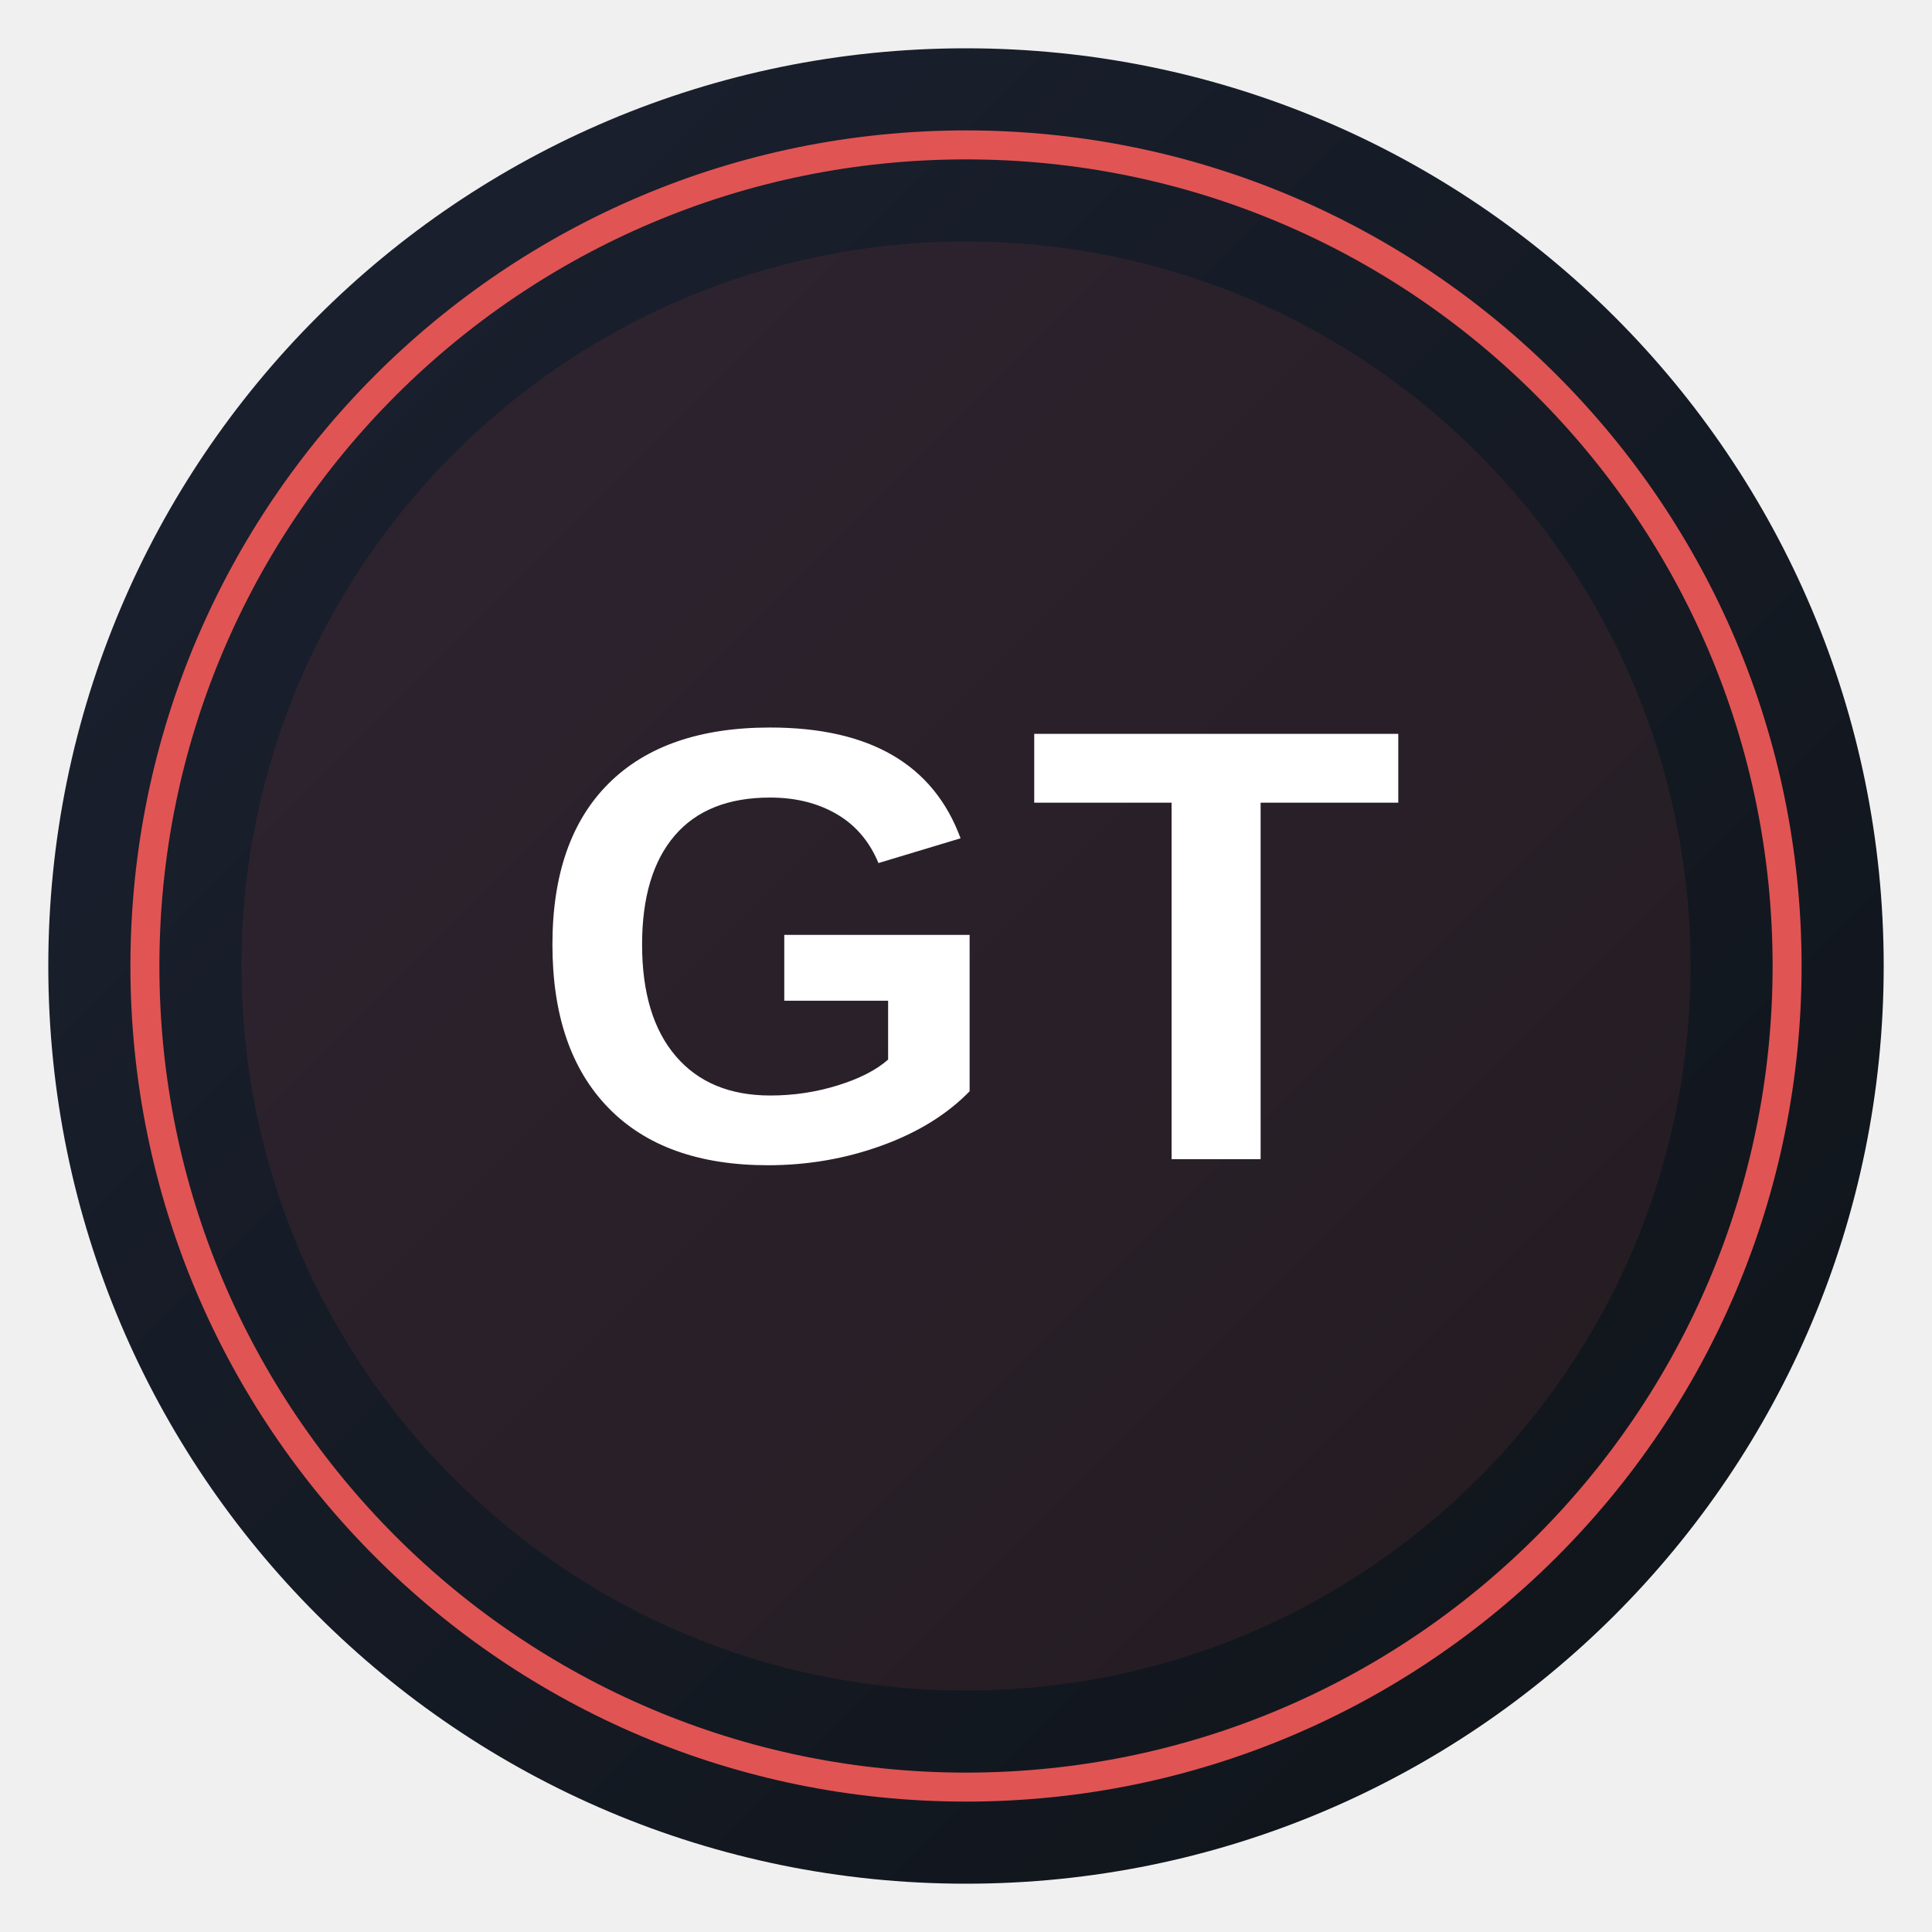
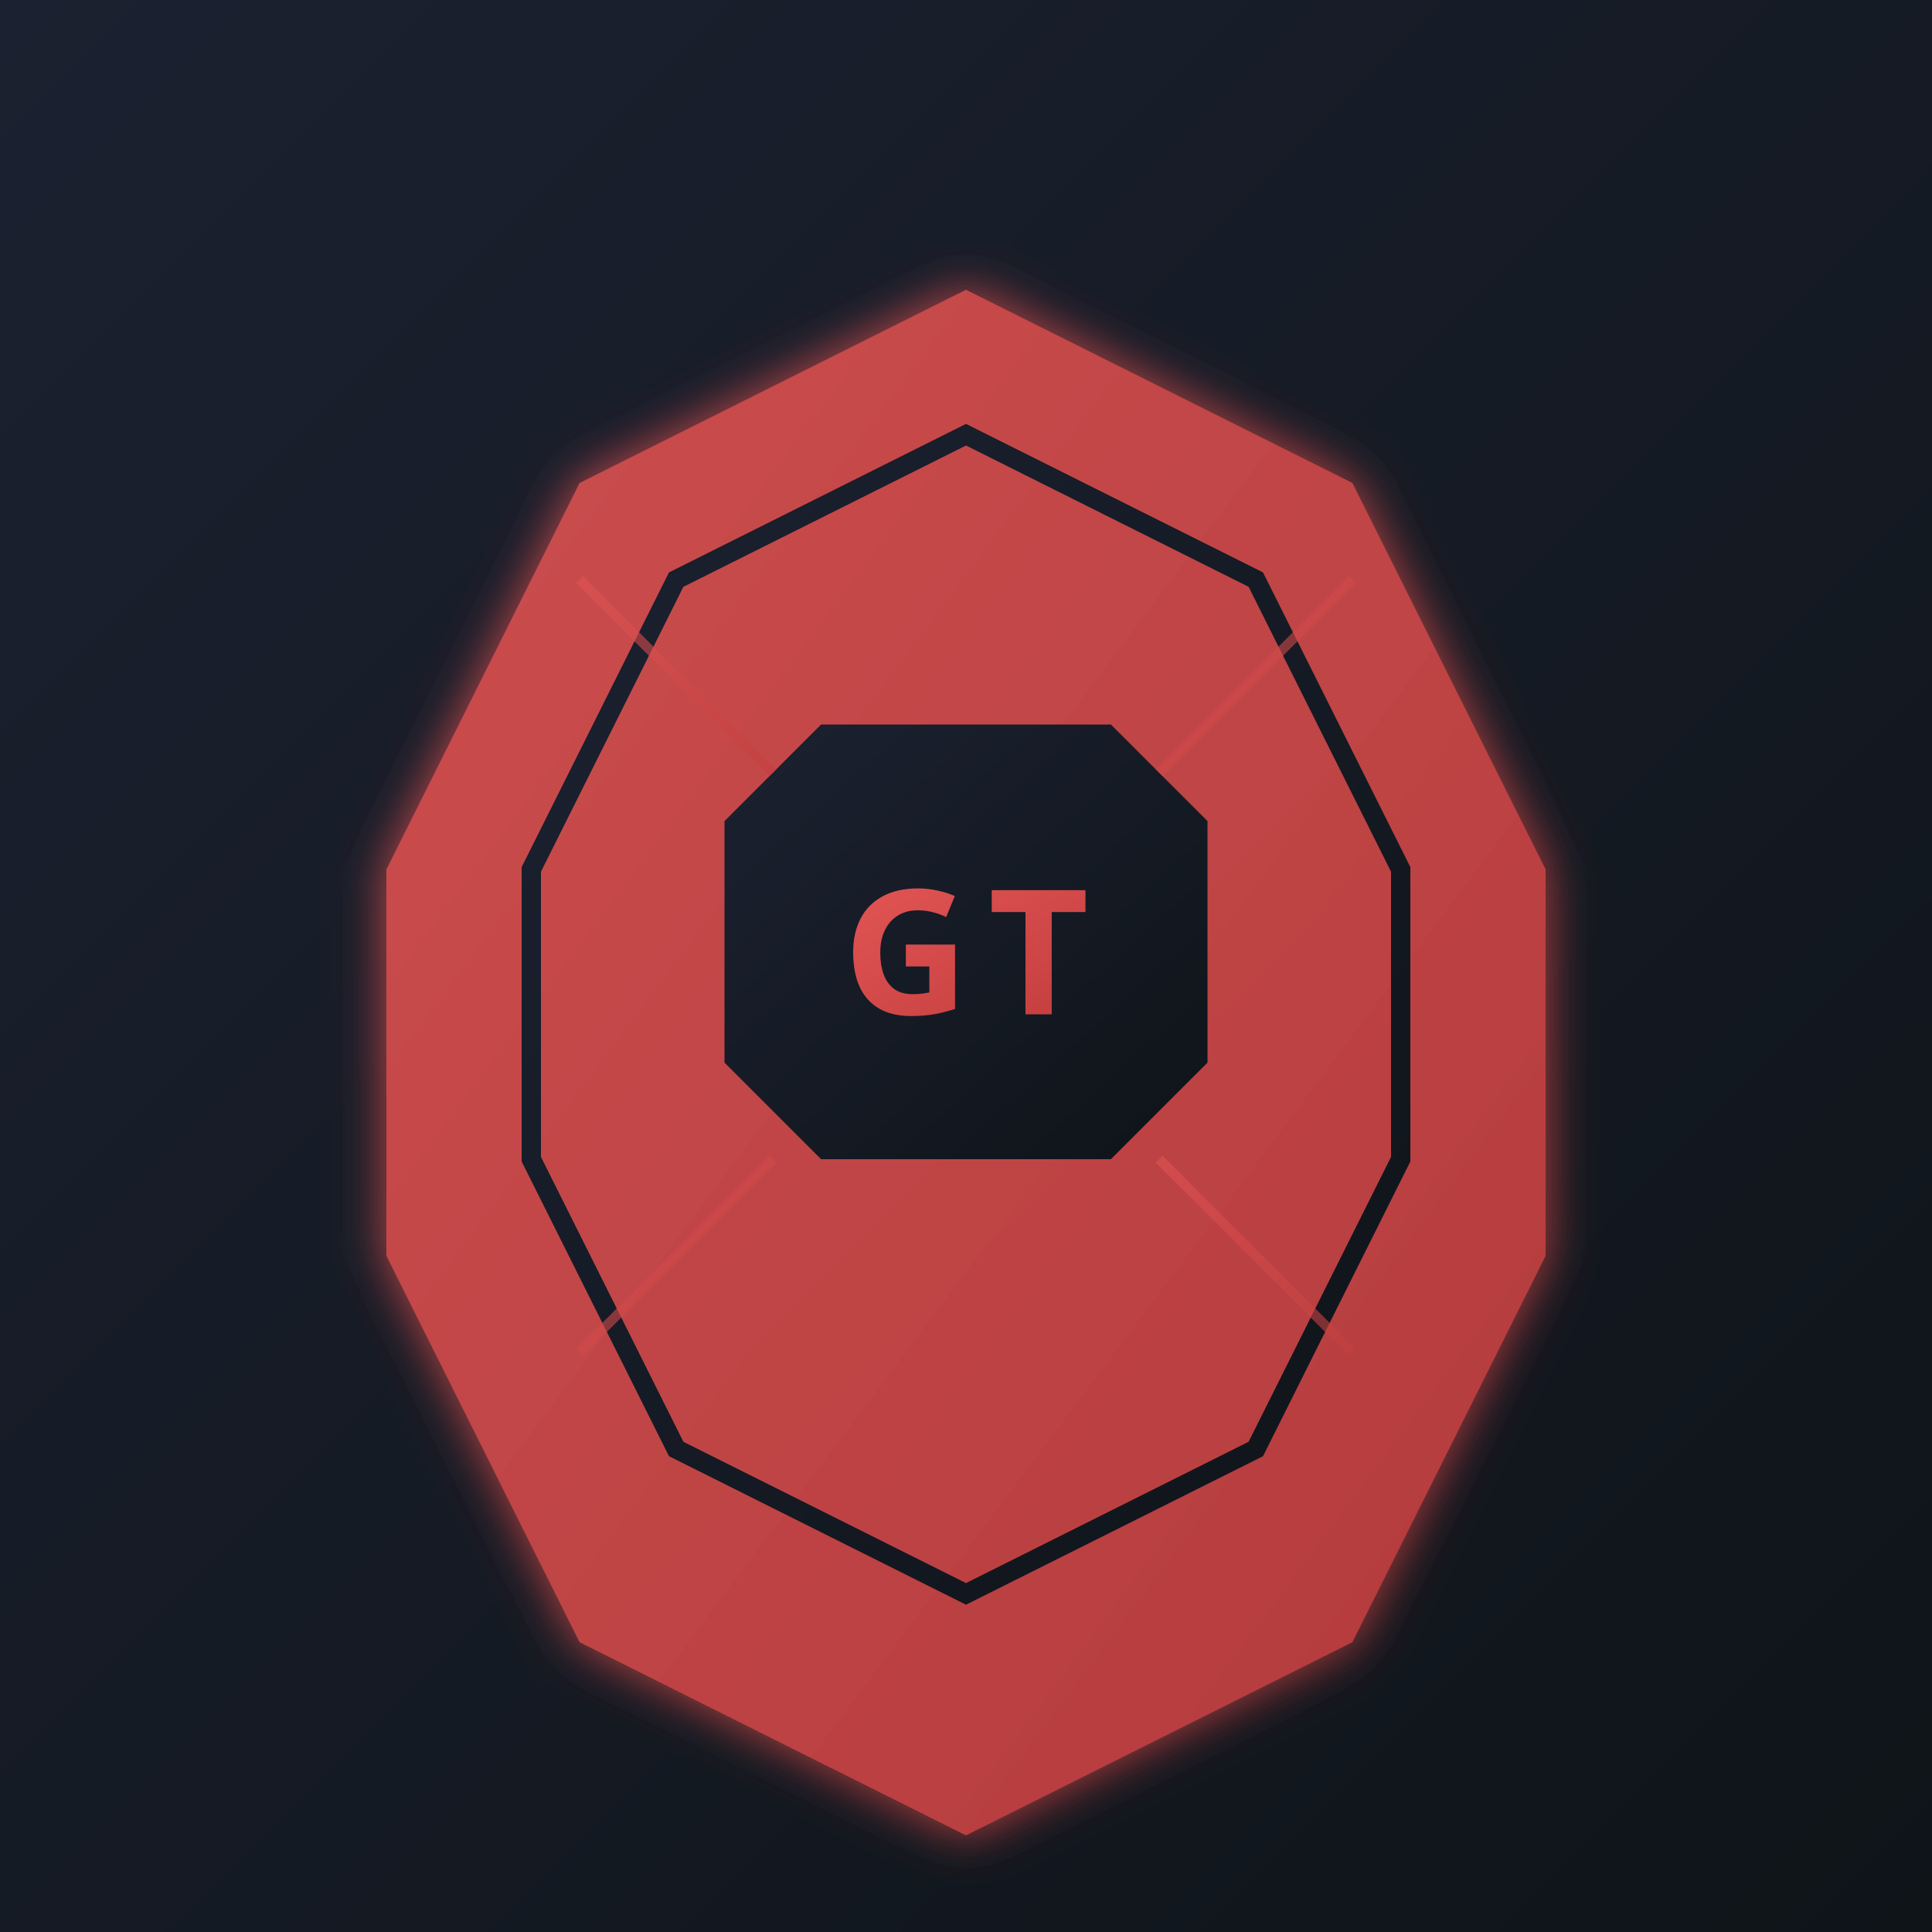
- <svg xmlns="http://www.w3.org/2000/svg" width="200" height="200" viewBox="0 0 200 200" role="img" aria-label="Gujarat Titans">
+ <svg xmlns="http://www.w3.org/2000/svg" width="400" height="400" viewBox="0 0 400 400">
  <defs>
-     <linearGradient id="gtGradient" x1="0%" y1="0%" x2="100%" y2="100%">
-       <stop offset="0%" style="stop-color:#1B2130;stop-opacity:1" />
-       <stop offset="100%" style="stop-color:#0F1419;stop-opacity:1" />
+     <linearGradient id="gt-dark" x1="0%" y1="0%" x2="100%" y2="100%">
+       <stop offset="0%" stop-color="#1B2130" />
+       <stop offset="100%" stop-color="#0F1419" />
    </linearGradient>
+     <linearGradient id="gt-red" x1="0%" y1="0%" x2="100%" y2="100%">
+       <stop offset="0%" stop-color="#E15454" />
+       <stop offset="100%" stop-color="#C43E3E" />
+     </linearGradient>
+     <filter id="gt-glow">
+       <feGaussianBlur stdDeviation="5" result="coloredBlur" />
+       <feMerge>
+         <feMergeNode in="coloredBlur" />
+         <feMergeNode in="SourceGraphic" />
+       </feMerge>
+     </filter>
  </defs>
-   <circle cx="100" cy="100" r="95" fill="url(#gtGradient)" />
-   <circle cx="100" cy="100" r="85" fill="none" stroke="#E15454" stroke-width="3" />
-   <circle cx="100" cy="100" r="75" fill="#E15454" opacity="0.1" />
-   <text x="100" y="120" font-family="Arial, sans-serif" font-size="64" font-weight="bold" text-anchor="middle" fill="#FFFFFF" letter-spacing="2">GT</text>
+   <rect width="400" height="400" fill="url(#gt-dark)" />
+   <path d="M 200 60 L 280 100 L 320 180 L 320 260 L 280 340 L 200 380 L 120 340 L 80 260 L 80 180 L 120 100 Z" fill="url(#gt-red)" filter="url(#gt-glow)" opacity="0.9" />
+   <path d="M 200 90 L 260 120 L 290 180 L 290 240 L 260 300 L 200 330 L 140 300 L 110 240 L 110 180 L 140 120 Z" fill="none" stroke="url(#gt-dark)" stroke-width="4" />
+   <g transform="translate(200, 200)">
+     <path d="M -50 -30 L -30 -50 L 30 -50 L 50 -30 L 50 20 L 30 40 L -30 40 L -50 20 Z" fill="url(#gt-dark)" />
+     <text x="0" y="10" font-family="Arial Black, sans-serif" font-size="36" font-weight="900" fill="url(#gt-red)" text-anchor="middle" letter-spacing="4">GT</text>
+   </g>
+   <line x1="120" y1="120" x2="160" y2="160" stroke="url(#gt-red)" stroke-width="2" opacity="0.6" />
+   <line x1="280" y1="120" x2="240" y2="160" stroke="url(#gt-red)" stroke-width="2" opacity="0.6" />
+   <line x1="120" y1="280" x2="160" y2="240" stroke="url(#gt-red)" stroke-width="2" opacity="0.6" />
+   <line x1="280" y1="280" x2="240" y2="240" stroke="url(#gt-red)" stroke-width="2" opacity="0.6" />
</svg>
